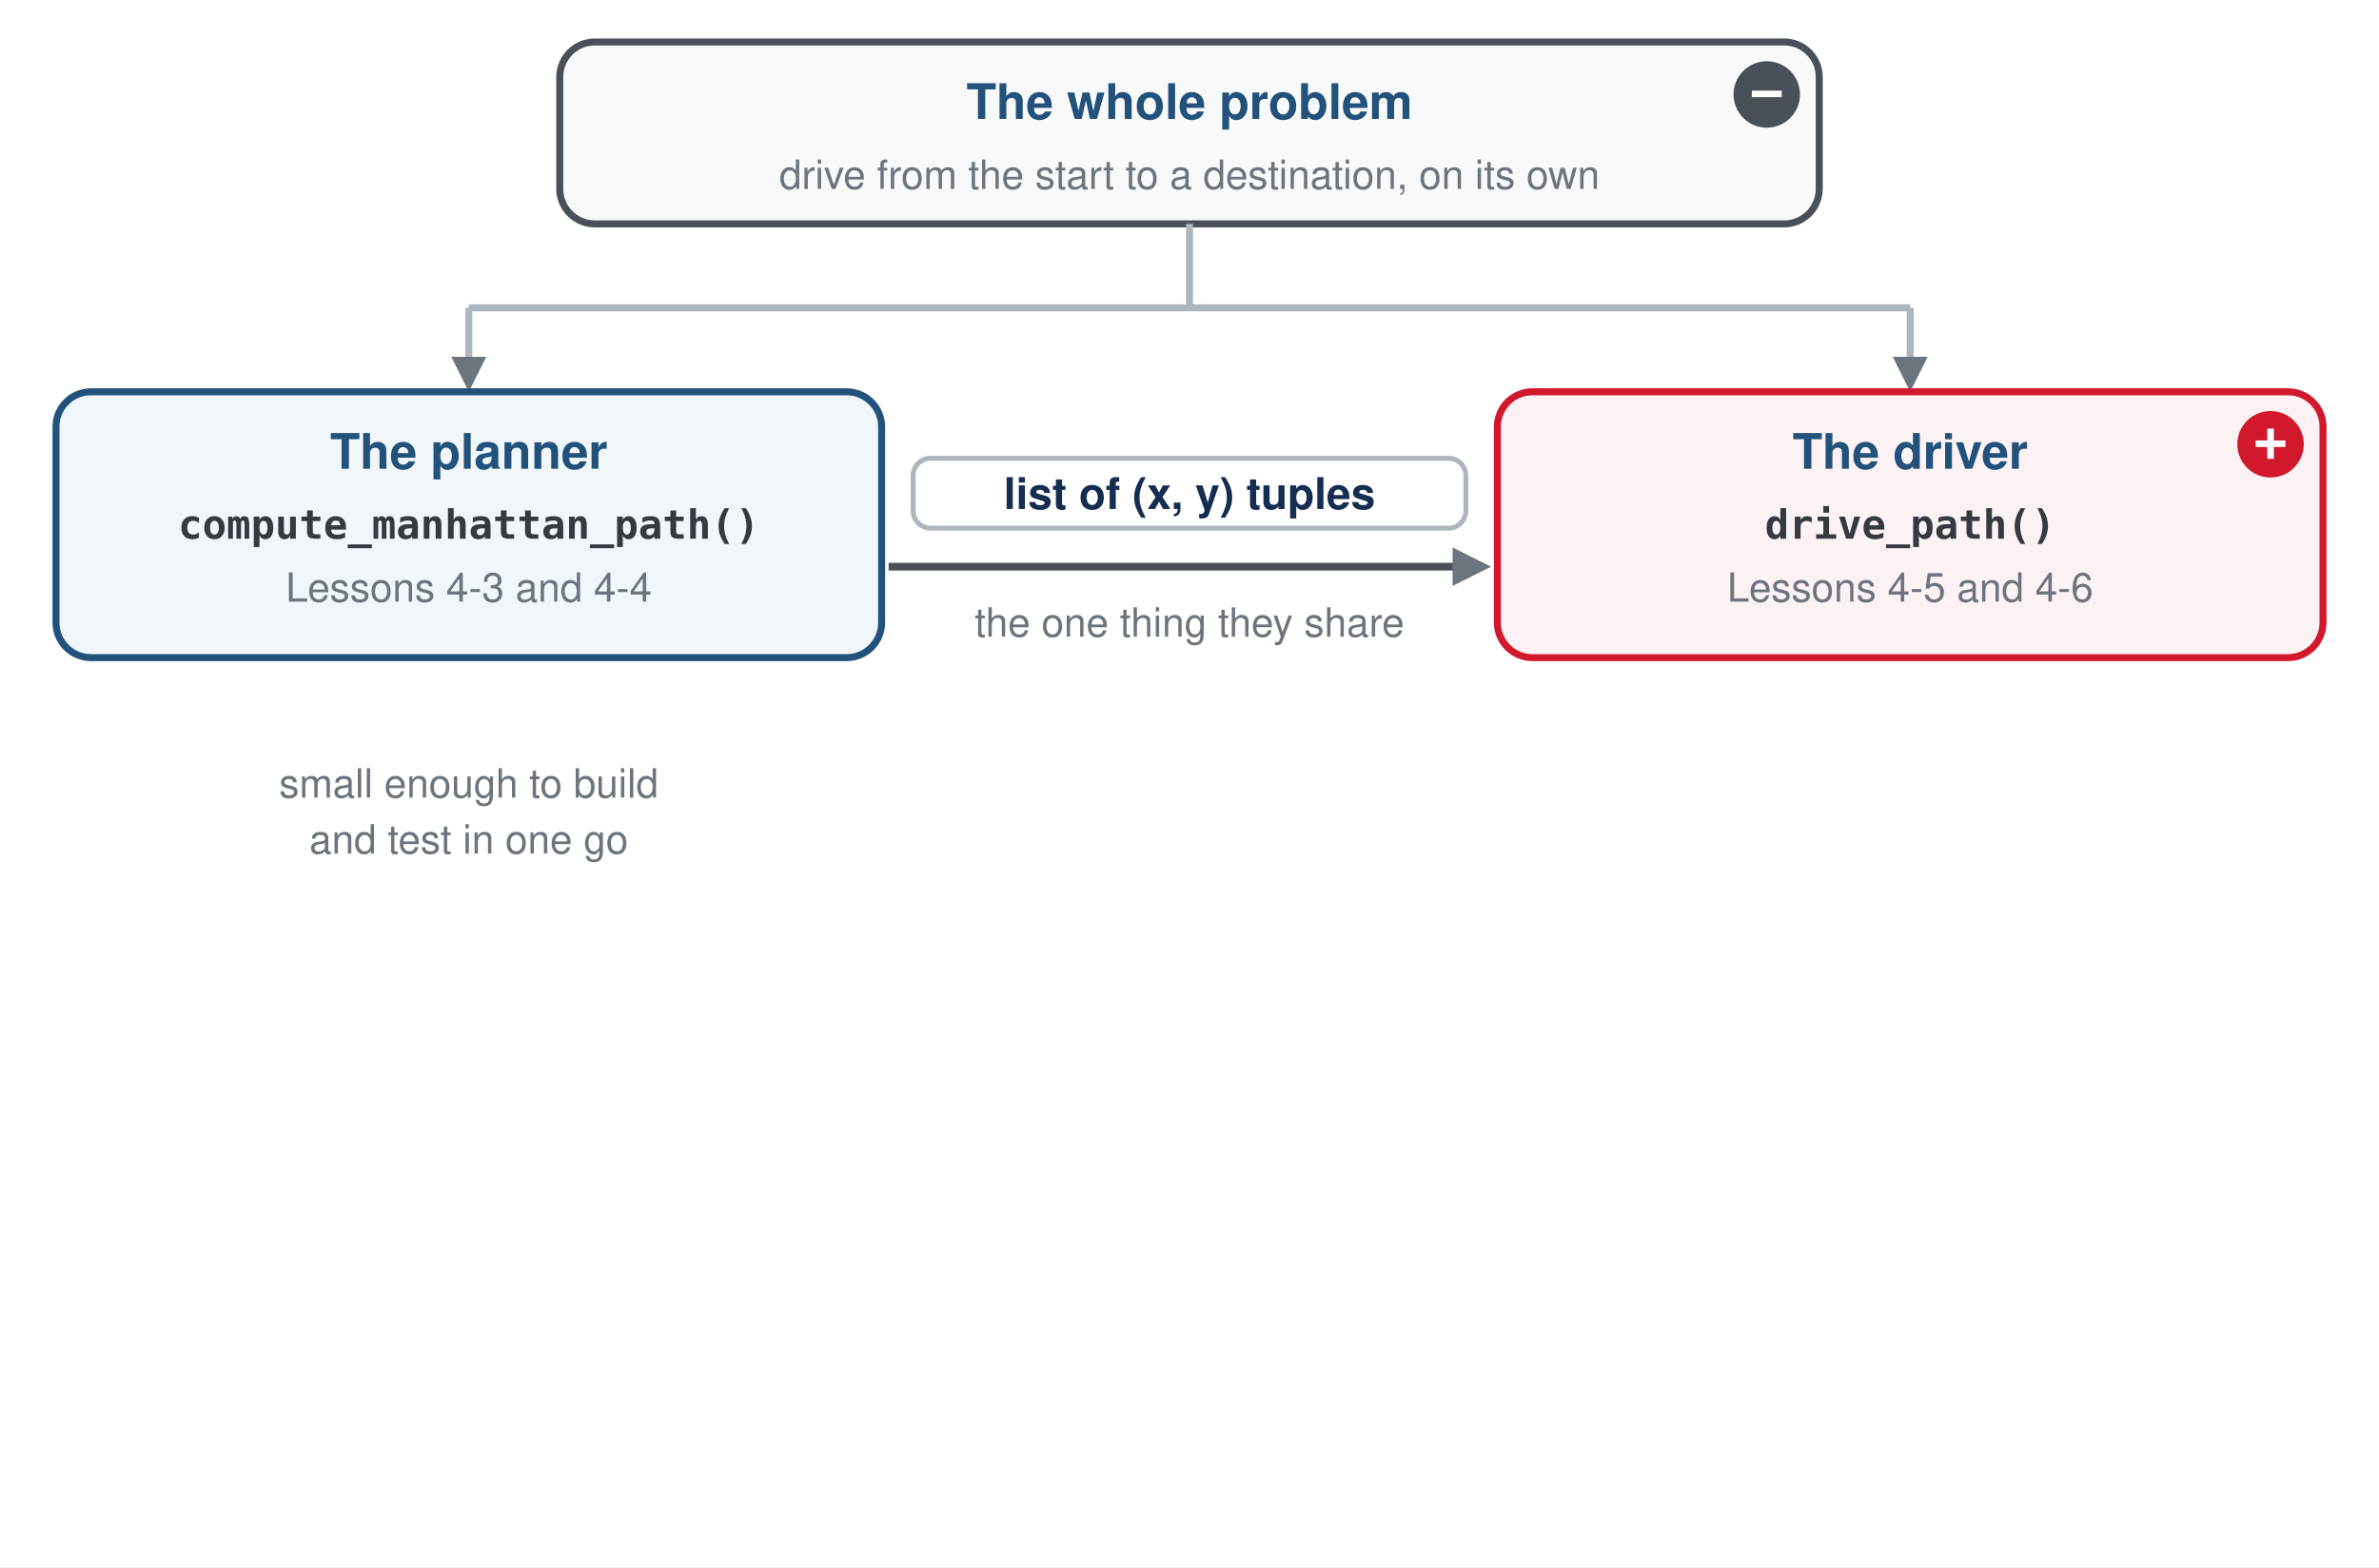
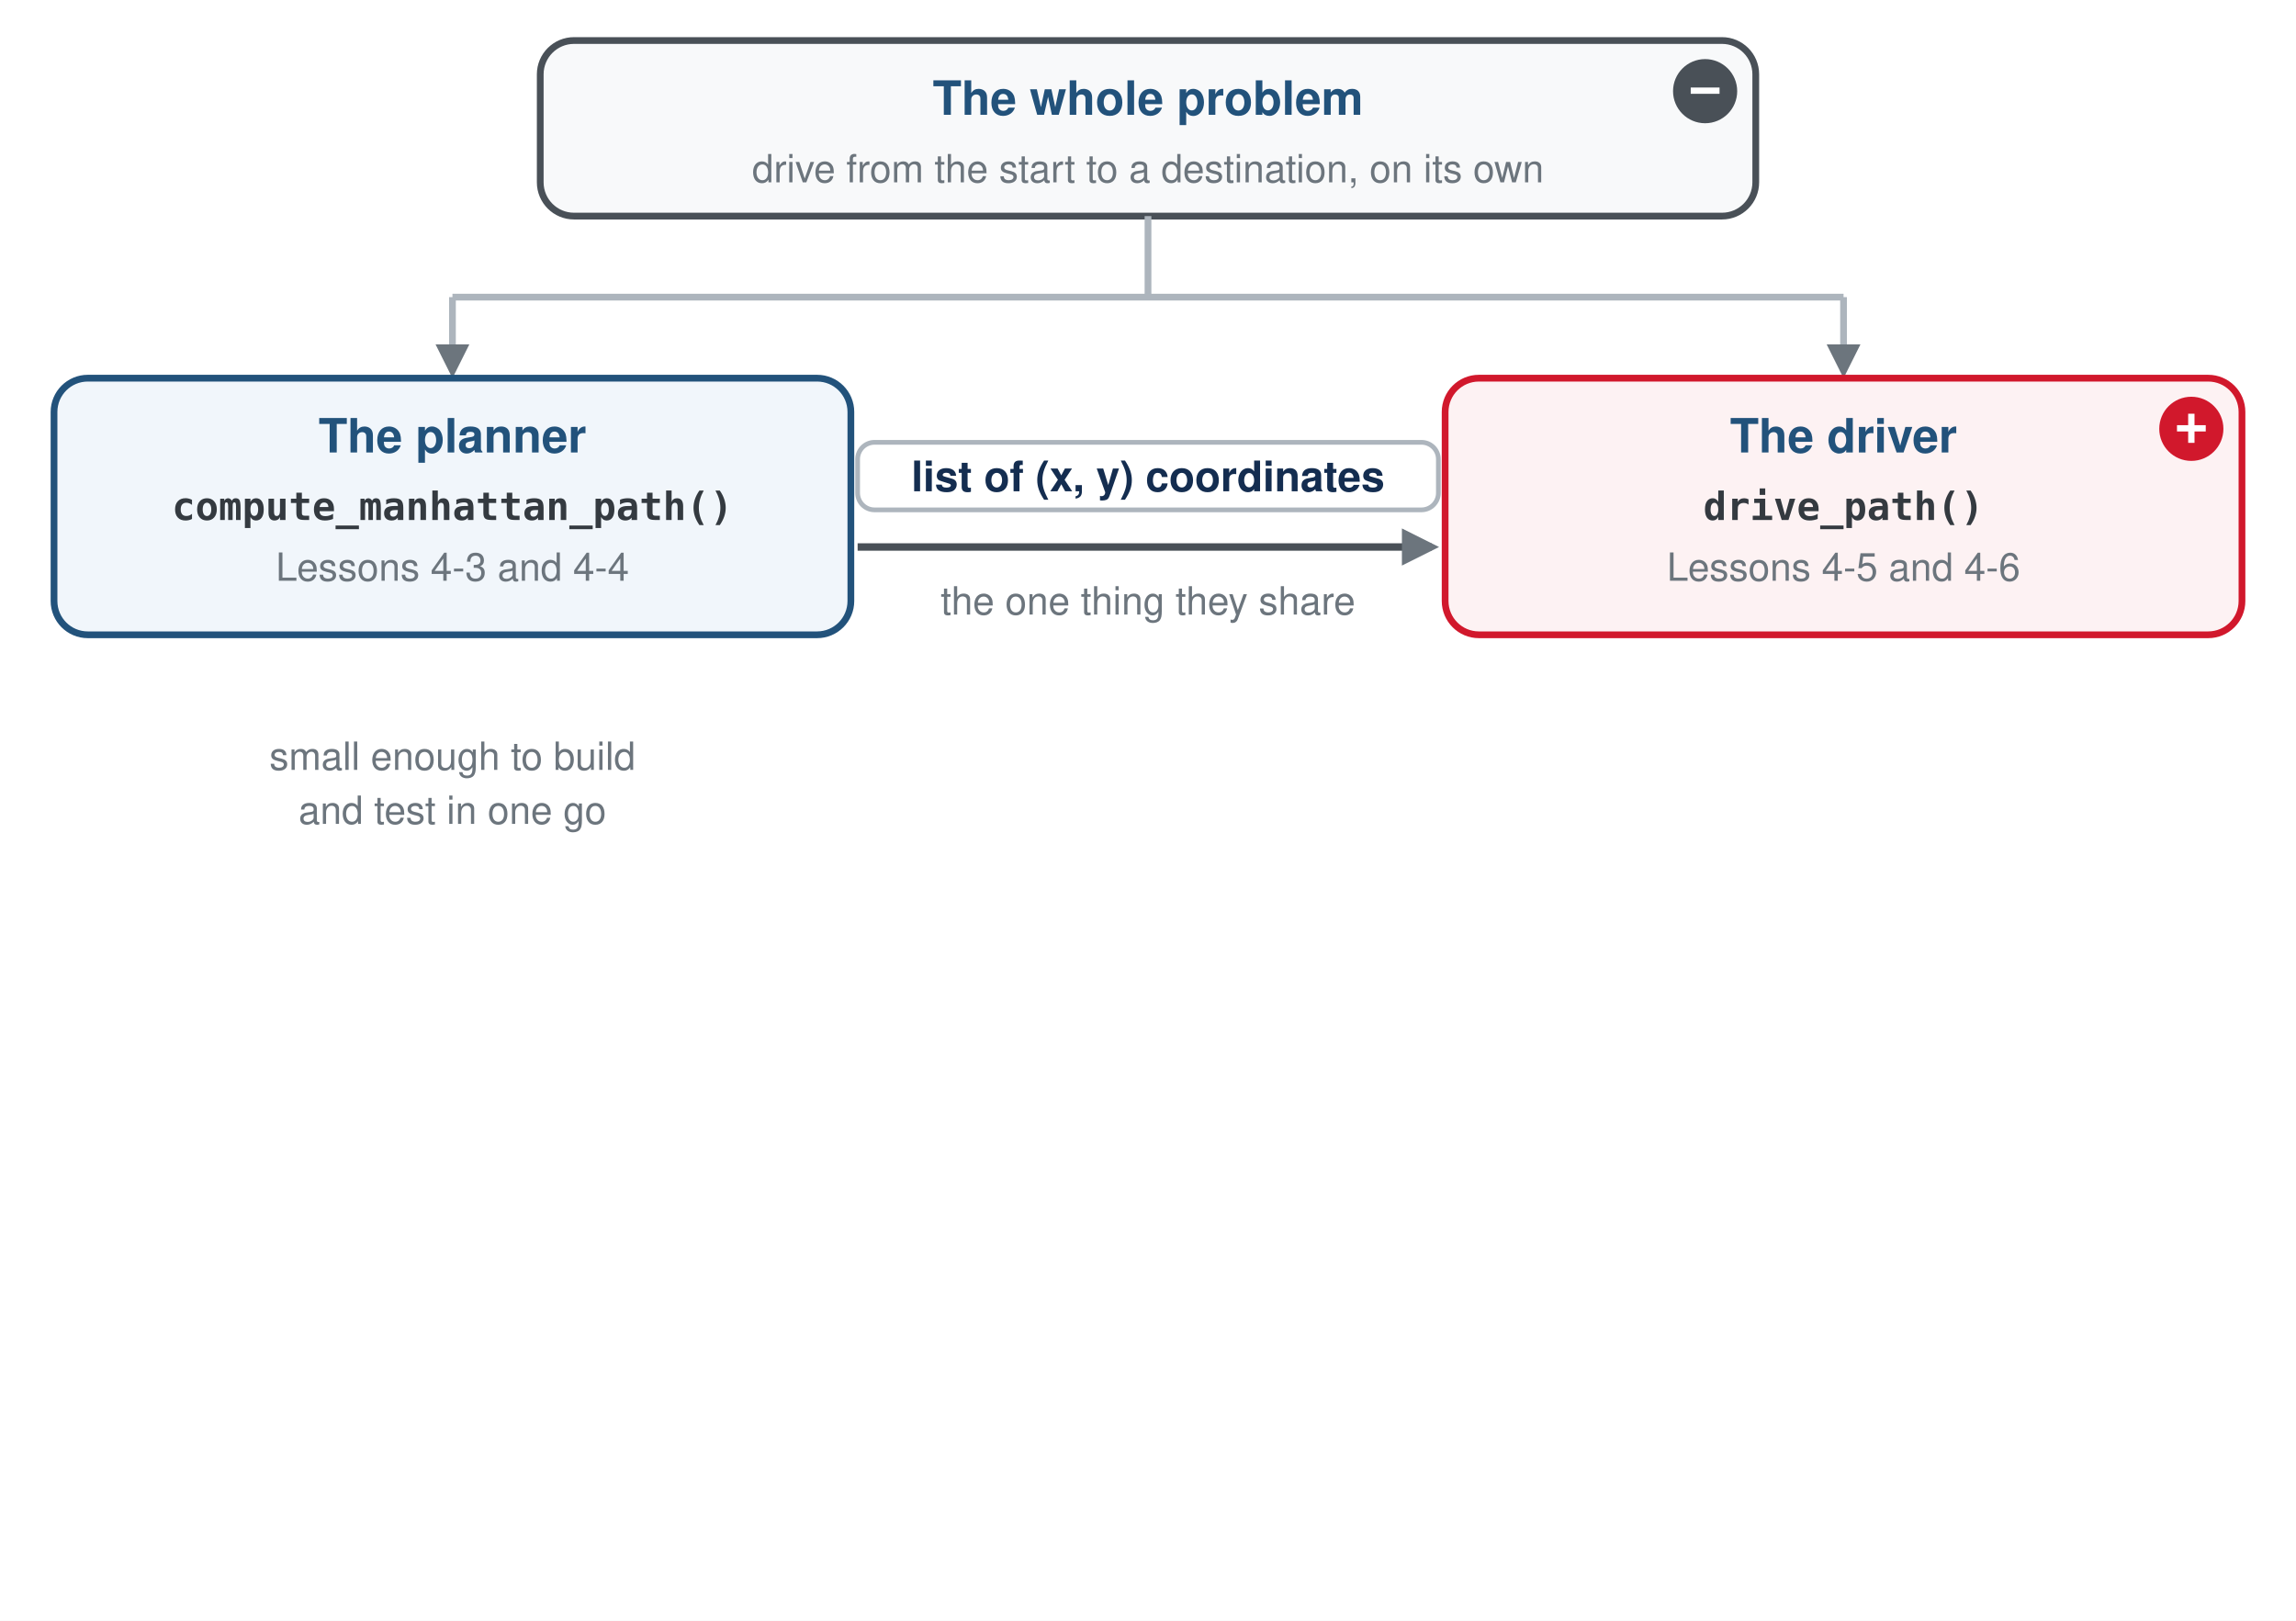
- <svg xmlns="http://www.w3.org/2000/svg" viewBox="0 0 680 448" width="680" height="448" role="img" aria-labelledby="fT fD">
+ <svg xmlns="http://www.w3.org/2000/svg" viewBox="0 0 680 480" width="680" height="480" role="img" aria-labelledby="fT fD">
  <style>
    .h   { font-family: Montserrat, Helvetica, Arial, sans-serif; font-size: 14px; font-weight: 700; fill: #22527B; }
    .n   { font-family: Montserrat, Helvetica, Arial, sans-serif; font-size: 12.5px; fill: #343A40; }
    .nb  { font-family: Montserrat, Helvetica, Arial, sans-serif; font-size: 12.5px; font-weight: 700; fill: #142D50; }
    .sm  { font-family: Montserrat, Helvetica, Arial, sans-serif; font-size: 11.5px; fill: #6C757D; }
    .ax  { font-family: Montserrat, Helvetica, Arial, sans-serif; font-size: 12px; font-weight: 700; fill: #6C757D; }
    .m   { font-family: ui-monospace, SFMono-Regular, Menlo, Consolas, monospace; font-size: 12.5px; font-weight: 700; fill: #142D50; }
    .ms  { font-family: ui-monospace, SFMono-Regular, Menlo, Consolas, monospace; font-size: 11.5px; font-weight: 600; fill: #343A40; }
  </style>
  <defs>
    <marker id="aB" viewBox="0 0 10 10" refX="8" refY="5" markerWidth="5" markerHeight="5" orient="auto-start-reverse">
      <path d="M0,0 L10,5 L0,10 z" fill="#22527B" />
    </marker>
    <marker id="aW" viewBox="0 0 10 10" refX="7" refY="5" markerWidth="4" markerHeight="4" orient="auto">
      <path d="M0,0 L10,5 L0,10 z" fill="#FFFFFF" />
    </marker>
    <marker id="aG" viewBox="0 0 10 10" refX="8" refY="5" markerWidth="5" markerHeight="5" orient="auto-start-reverse">
      <path d="M0,0 L10,5 L0,10 z" fill="#6C757D" />
    </marker>
    <marker id="aR" viewBox="0 0 10 10" refX="8" refY="5" markerWidth="5" markerHeight="5" orient="auto-start-reverse">
      <path d="M0,0 L10,5 L0,10 z" fill="#D1182C" />
    </marker>
    <marker id="aGr" viewBox="0 0 10 10" refX="8" refY="5" markerWidth="5" markerHeight="5" orient="auto-start-reverse">
      <path d="M0,0 L10,5 L0,10 z" fill="#2E7D32" />
    </marker>
    <marker id="pcArr" viewBox="0 0 10 10" refX="8" refY="5" markerWidth="7" markerHeight="7" orient="auto-start-reverse">
      <path d="M0,0 L10,5 L0,10 z" fill="#6C757D" />
    </marker>
    <marker id="pcDim" viewBox="0 0 10 10" refX="5" refY="5" markerWidth="8" markerHeight="8" orient="auto-start-reverse">
      <path d="M0,1 L5,5 L0,9" fill="none" stroke="#142D50" stroke-width="1.6" />
    </marker>
    <g id="pcXRP" stroke-linejoin="round">
      <rect x="-59" y="-80" width="8" height="40" fill="#C3C8CD" stroke="#5F666D" stroke-width="1.3" />
      <rect x="51" y="-80" width="8" height="40" fill="#C3C8CD" stroke="#5F666D" stroke-width="1.3" />
      <rect x="-59" y="-46" width="118" height="75" rx="8" fill="#D3D7DB" fill-opacity="0.92" stroke="#5F666D" stroke-width="1.5" />
      <rect x="-50" y="-38" width="100" height="58" rx="4" fill="#E9ECEF" fill-opacity="0.85" stroke="#9AA1A8" stroke-width="0.8" />
      <circle cx="-49" cy="-79" r="10" fill="#C3C8CD" stroke="#5F666D" stroke-width="1.3" />
      <circle cx="49" cy="-79" r="10" fill="#C3C8CD" stroke="#5F666D" stroke-width="1.3" />
      <circle cx="-49" cy="-79" r="4.5" fill="#F1EBDD" stroke="#8A7E62" stroke-width="0.8" />
      <circle cx="49" cy="-79" r="4.5" fill="#F1EBDD" stroke="#8A7E62" stroke-width="0.8" />
      <rect x="-56" y="-21" width="11" height="42" rx="3.5" fill="#2B2B2B" />
      <rect x="45" y="-21" width="11" height="42" rx="3.5" fill="#2B2B2B" />
      <line x1="-50.5" y1="-17" x2="-50.5" y2="17" stroke="#6C757D" stroke-width="1" />
      <line x1="50.5" y1="-17" x2="50.5" y2="17" stroke="#6C757D" stroke-width="1" />
      <rect x="-40" y="-30" width="6" height="12" rx="2" fill="#F05A28" />
      <rect x="34" y="-30" width="6" height="12" rx="2" fill="#F05A28" />
      <rect x="-24" y="-42" width="48" height="37" rx="2" fill="#D1182C" />
      <rect x="-6" y="-41" width="12" height="35" rx="1" fill="#2B2B2B" />
      <rect x="-26" y="22" width="15" height="13" rx="1.5" fill="#2B2B2B" />
      <rect x="-34" y="24" width="8" height="26" rx="2" fill="#AEB4BA" stroke="#5F666D" stroke-width="1" />
      <rect x="-16" y="-58" width="32" height="13" rx="2" fill="#AEB4BA" stroke="#5F666D" stroke-width="1" />
      <rect x="-18" y="-65" width="36" height="8" rx="1.5" fill="#B5172A" />
      <circle cx="-8" cy="-68" r="5.5" fill="#E4E7EA" stroke="#868E96" stroke-width="1" />
      <circle cx="8" cy="-68" r="5.5" fill="#E4E7EA" stroke="#868E96" stroke-width="1" />
      <circle cx="-6.5" cy="-60" r="4" fill="#FFD43B" stroke="#142D50" stroke-width="1.4" />
      <circle cx="6.5" cy="-60" r="4" fill="#FFD43B" stroke="#142D50" stroke-width="1.4" />
      <circle cx="0" cy="0" r="5" fill="#FFFFFF" stroke="#142D50" stroke-width="1.8" />
      <circle cx="0" cy="0" r="1.8" fill="#142D50" />
    </g>
    <g id="pcGhost" fill="none" stroke="#343A40" stroke-width="1.4" stroke-dasharray="4 3">
      <path d="M -51 -46 V -72 M 51 -46 V -72 M -59 -36 V -79 M 59 -36 V -79 M -59 -46 H 59" />
      <circle cx="-49" cy="-79" r="10" />
      <circle cx="49" cy="-79" r="10" />
      <rect x="-18" y="-65" width="36" height="8" rx="1.5" />
      <circle cx="-6.5" cy="-60" r="4.5" fill="#FFFFFF" stroke="#D1182C" stroke-width="2.4" stroke-dasharray="none" />
      <circle cx="6.5" cy="-60" r="4.5" fill="#FFFFFF" stroke="#D1182C" stroke-width="2.4" stroke-dasharray="none" />
    </g>
  </defs>
-   <rect width="680" height="448" fill="#FFFFFF" />
+   <rect width="680" height="480" fill="#FFFFFF" />
  <style>
    [data-parent] { transition: opacity .3s ease; }
    .hid { opacity: 0; visibility: hidden; }
    [data-expand] { cursor: pointer; }
    [data-expand]:hover rect.bx, [data-expand]:focus rect.bx { stroke-width: 3.5; }
    [data-expand]:focus { outline: none; }
    .ind-minus { display: none; }
    .open .ind-minus { display: inline; }
    .open .ind-plus { display: none; }
  </style>
  <g data-node="whole" data-expand="1" class="open" aria-label="The whole problem: show its parts">
    <rect class="bx" x="160" y="12" width="360" height="52" rx="10" fill="#F8F9FA" stroke="#495057" stroke-width="2" />
    <text class="h" x="340.0" y="34.0" text-anchor="middle">The whole problem</text>
    <text class="sm" x="340.0" y="54.0" text-anchor="middle">drive from the start to a destination, on its own</text>
    <circle cx="505" cy="27" r="9.5" fill="#495057" />
    <text class="ind-plus" x="505" y="32.5" text-anchor="middle" font-family="Arial" font-size="17" font-weight="700" fill="#FFFFFF">+</text>
    <text class="ind-minus" x="505" y="32.5" text-anchor="middle" font-family="Arial" font-size="17" font-weight="700" fill="#FFFFFF">−</text>
  </g>
  <g data-parent="whole">
    <line x1="340" y1="64" x2="340" y2="88" stroke="#ADB5BD" stroke-width="2" />
    <line x1="134.0" y1="88" x2="546.0" y2="88" stroke="#ADB5BD" stroke-width="2" />
    <line x1="134.0" y1="88" x2="134.0" y2="110" stroke="#ADB5BD" stroke-width="2" marker-end="url(#aG)" />
    <line x1="546.0" y1="88" x2="546.0" y2="110" stroke="#ADB5BD" stroke-width="2" marker-end="url(#aG)" />
  </g>
  <g data-parent="whole">
    <rect class="bx" x="16" y="112" width="236" height="76" rx="10" fill="#F1F6FB" stroke="#22527B" stroke-width="2" />
    <text class="h" x="134.0" y="134.0" text-anchor="middle">The planner</text>
    <text class="ms" x="134.0" y="154.0" text-anchor="middle">compute_manhattan_path()</text>
    <text class="sm" x="134.0" y="172.0" text-anchor="middle">Lessons 4-3 and 4-4</text>
  </g>
  <g data-parent="whole" data-node="driver" data-expand="1" aria-label="The driver: show its parts">
    <rect class="bx" x="428" y="112" width="236" height="76" rx="10" fill="#FDF2F3" stroke="#D1182C" stroke-width="2" />
    <text class="h" x="546.0" y="134.0" text-anchor="middle">The driver</text>
    <text class="ms" x="546.0" y="154.0" text-anchor="middle">drive_path()</text>
    <text class="sm" x="546.0" y="172.0" text-anchor="middle">Lessons 4-5 and 4-6</text>
    <circle cx="649" cy="127" r="9.5" fill="#D1182C" />
    <text class="ind-plus" x="649" y="132.5" text-anchor="middle" font-family="Arial" font-size="17" font-weight="700" fill="#FFFFFF">+</text>
    <text class="ind-minus" x="649" y="132.5" text-anchor="middle" font-family="Arial" font-size="17" font-weight="700" fill="#FFFFFF">−</text>
  </g>
  <g data-parent="whole">
    <line x1="254" y1="162" x2="424" y2="162" stroke="#495057" stroke-width="2.2" marker-end="url(#aG)" />
-     <rect x="261.0" y="131" width="158" height="20" rx="5" fill="#FFFFFF" stroke="#ADB5BD" stroke-width="1.4" />
-     <text class="nb" x="340" y="145.5" text-anchor="middle">list of (x, y) tuples</text>
+     <rect x="254.0" y="131" width="172" height="20" rx="5" fill="#FFFFFF" stroke="#ADB5BD" stroke-width="1.4" />
+     <text class="nb" x="340" y="145.5" text-anchor="middle">list of (x, y) coordinates</text>
    <text class="sm" x="340" y="182" text-anchor="middle">the one thing they share</text>
    <text class="sm" x="134.0" y="228" text-anchor="middle">small enough to build</text>
    <text class="sm" x="134.0" y="244" text-anchor="middle">and test in one go</text>
  </g>
</svg>
